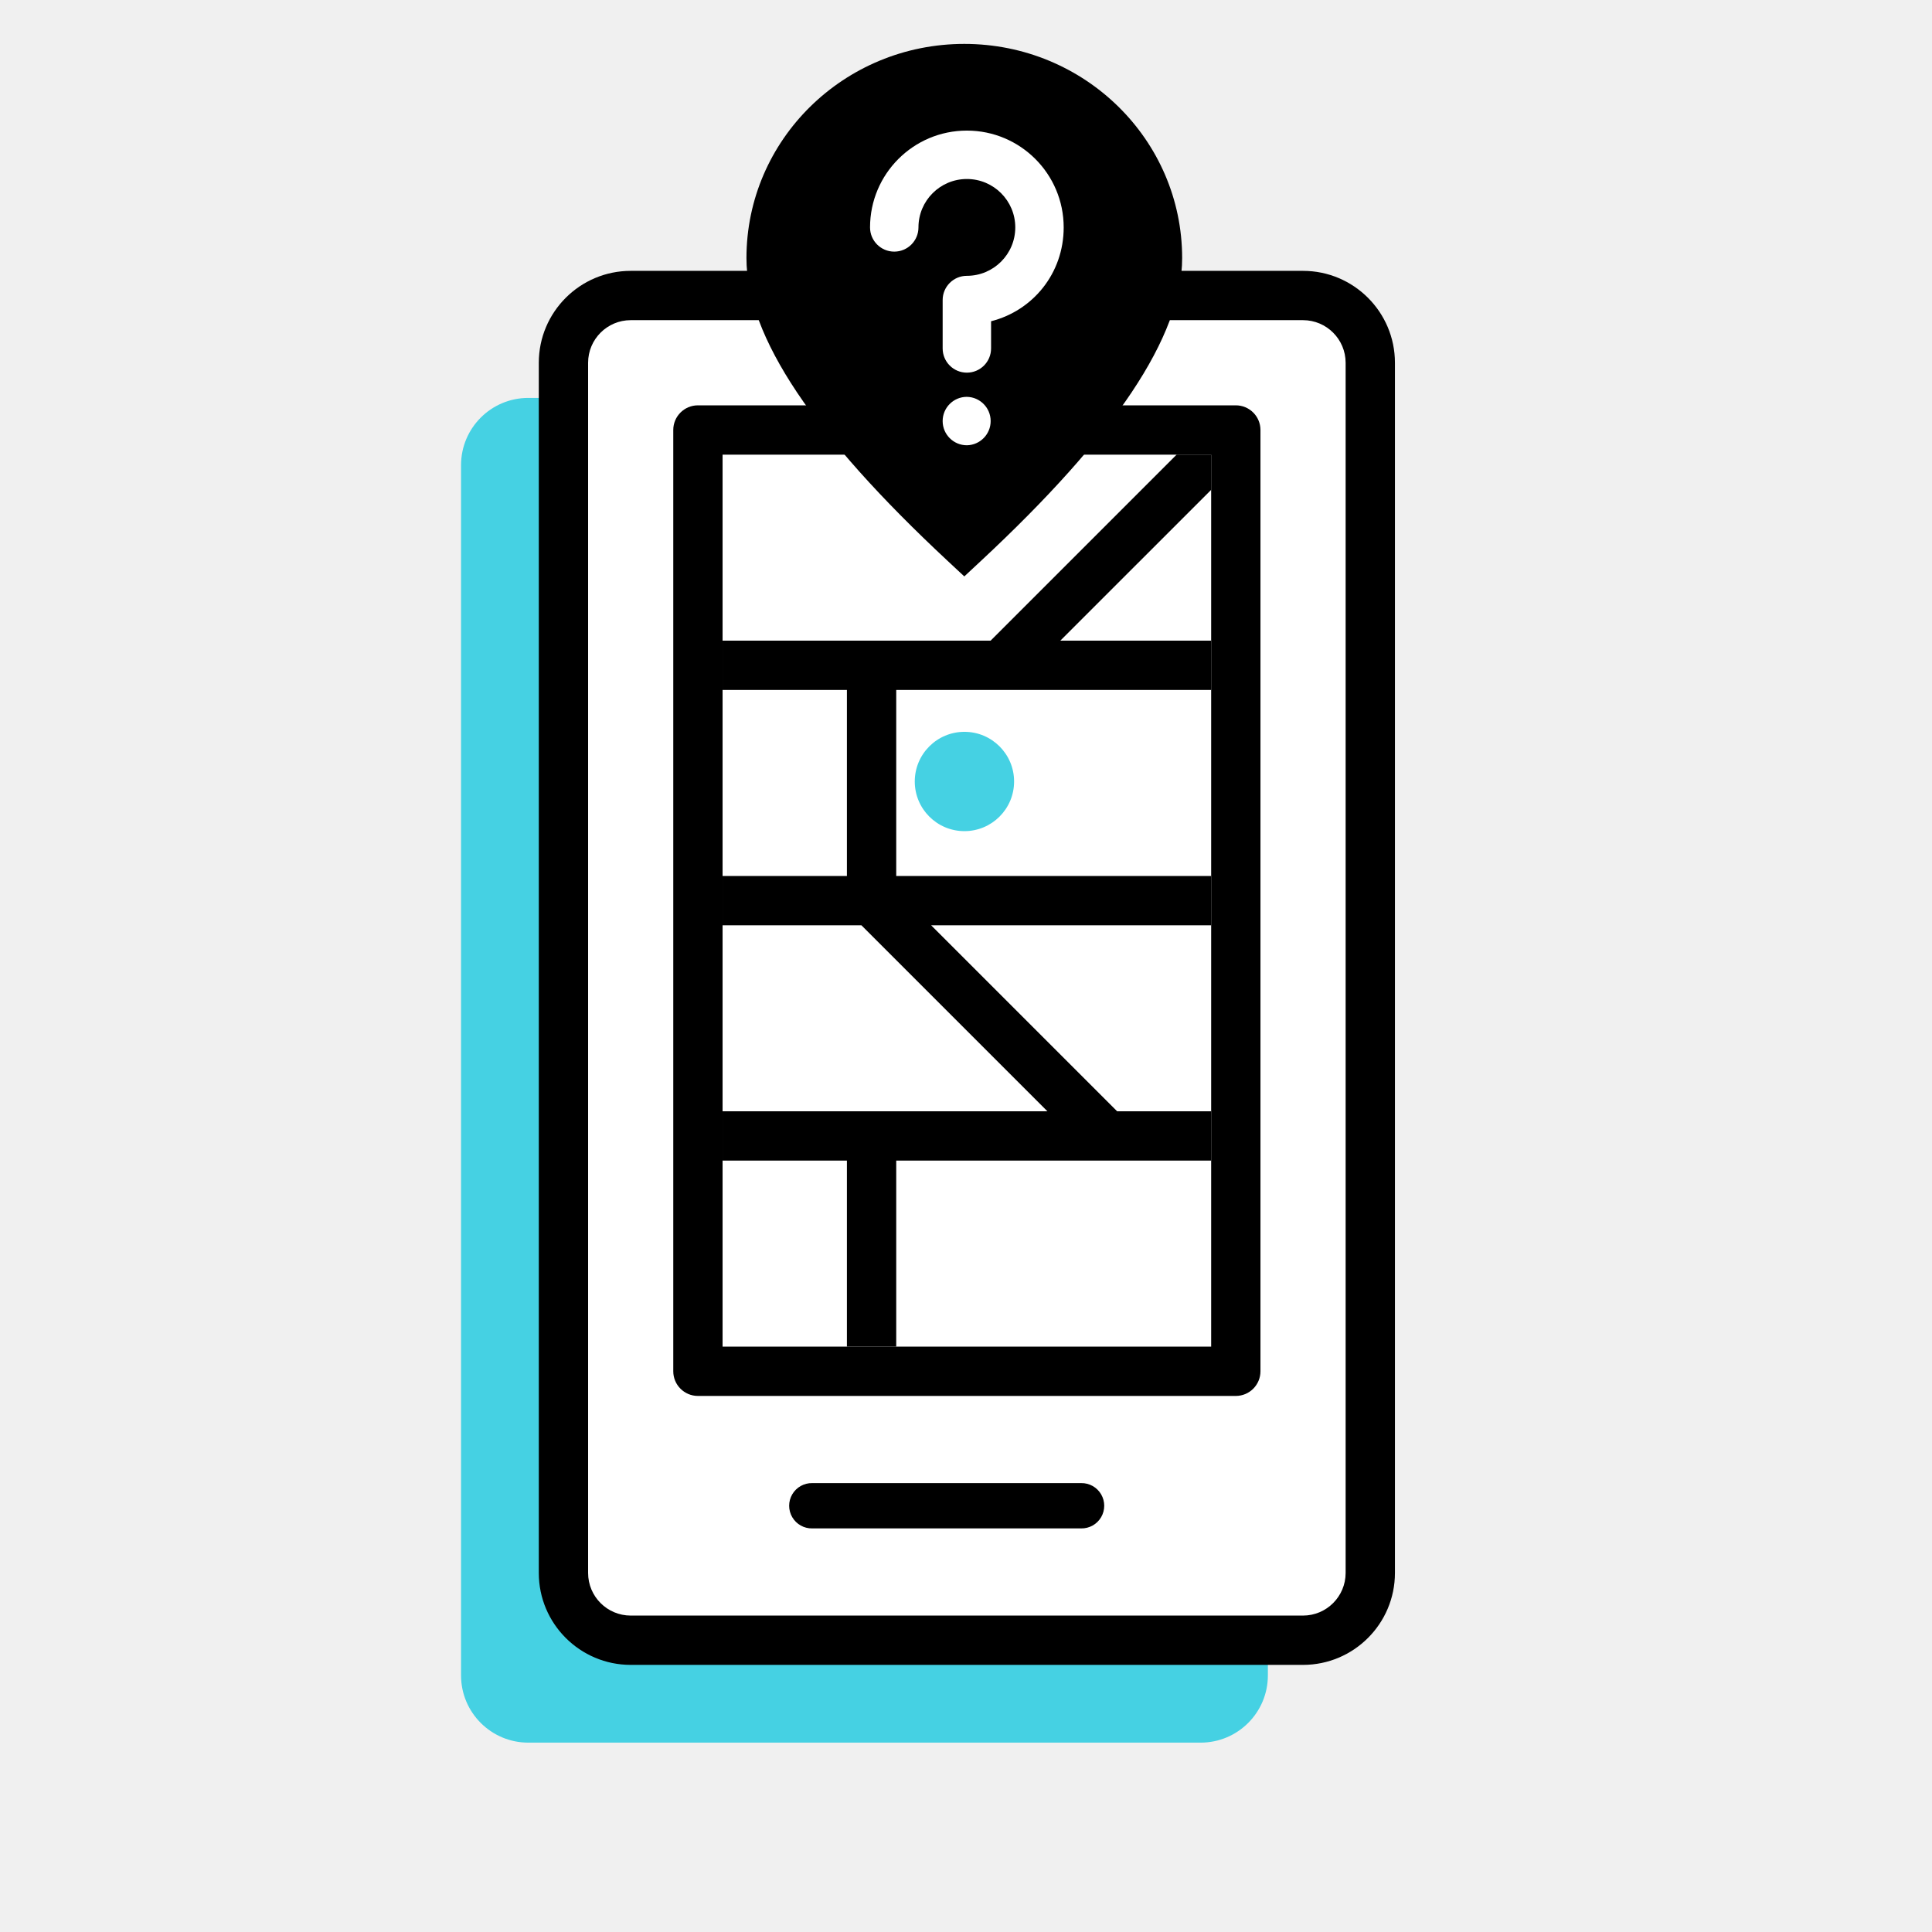
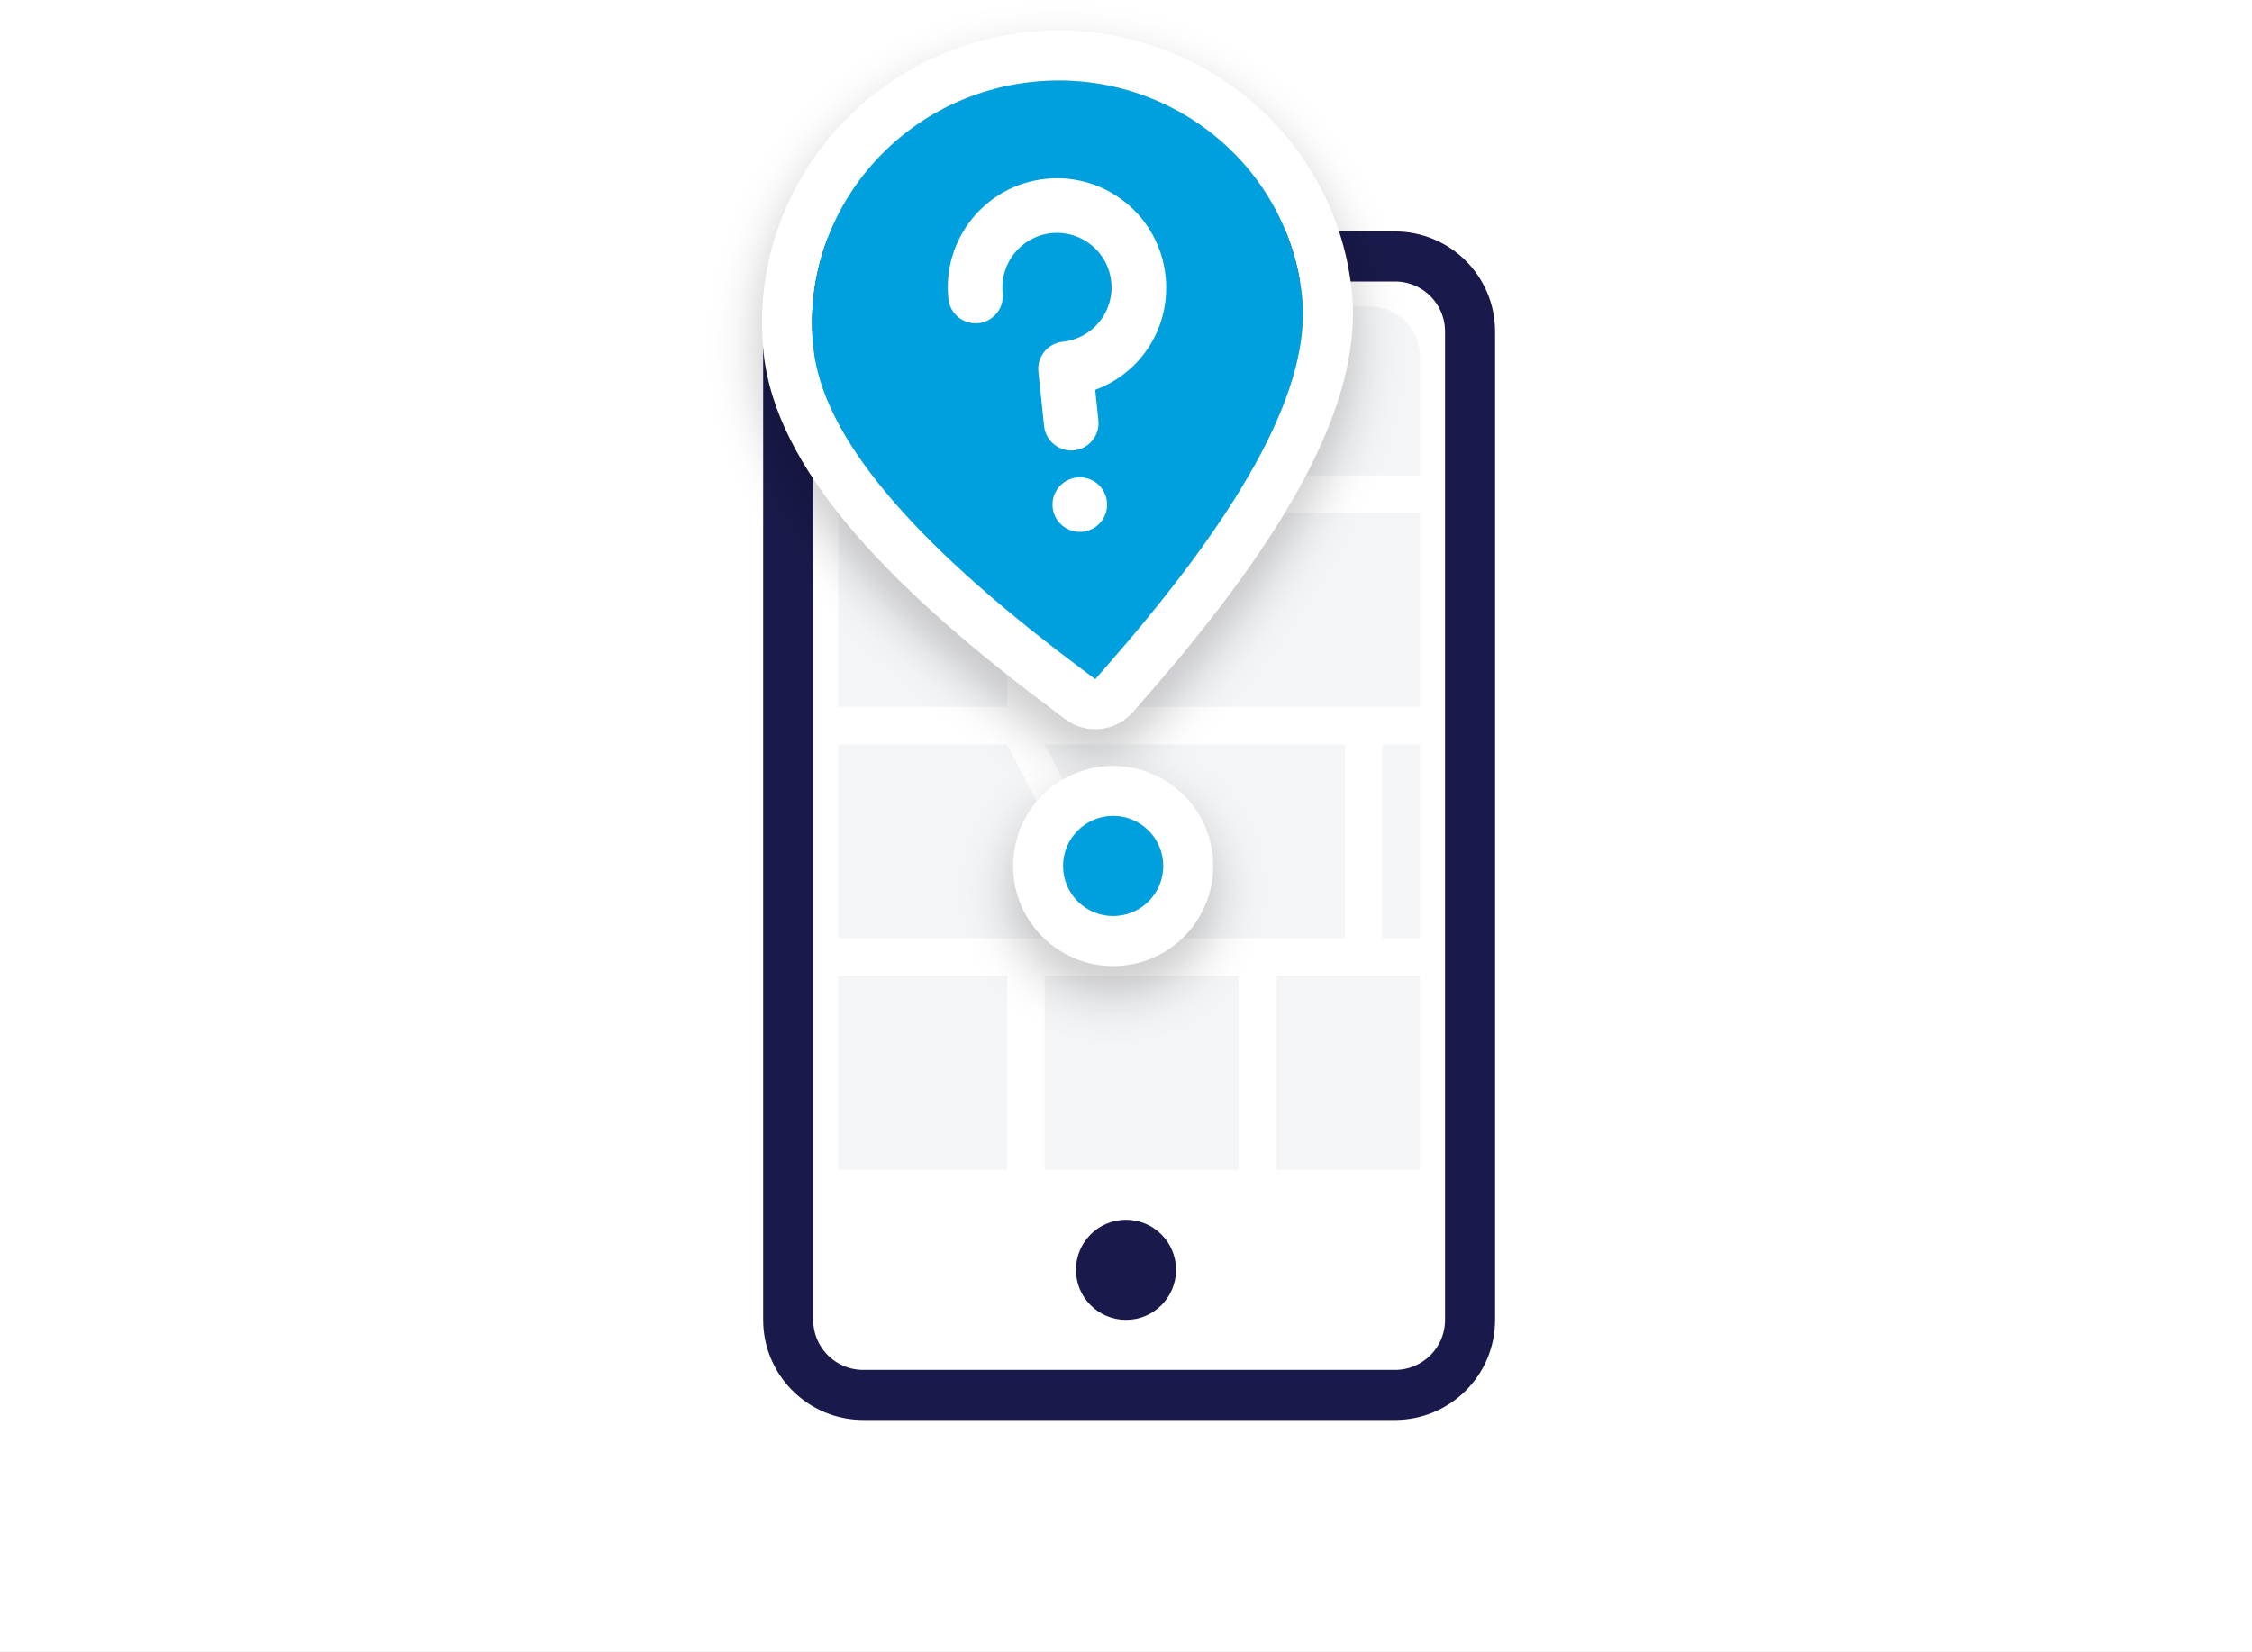
- <svg xmlns="http://www.w3.org/2000/svg" class="icon" viewBox="0 0 264 264">
+ <svg xmlns="http://www.w3.org/2000/svg" viewBox="0 0 360 264" fill="none">
+   <rect width="360" height="264" fill="white" />
+   <rect x="126" y="41" width="109" height="182" rx="12" fill="white" stroke="#19194B" stroke-width="8" />
+   <rect x="172" y="195" width="16" height="16" rx="8" fill="#19194B" />
+   <path d="M134 57C134 52.582 137.582 49 142 49H208L192 76H134V57Z" fill="#F4F5F7" />
+   <path d="M214 49H219C223.418 49 227 52.582 227 57V76H198L214 49Z" fill="#F4F5F7" />
+   <path d="M134 82H161V113H134V82Z" fill="#F4F5F7" />
+   <path d="M167 82H227V113H167V82Z" fill="#F4F5F7" />
+   <path d="M134 156H161V187H134V156Z" fill="#F4F5F7" />
+   <rect x="167" y="156" width="31" height="31" fill="#F4F5F7" />
+   <path d="M221 119H227V150H221V119Z" fill="#F4F5F7" />
+   <path d="M204 156H227V187H204V156Z" fill="#F4F5F7" />
+   <path d="M134 119H161L177 150H134V119Z" fill="#F4F5F7" />
+   <path d="M167 119H215V150H183L167 119Z" fill="#F4F5F7" />
+   <g filter="url(#filter0_d)">
+     <mask id="path-15-outside-1" maskUnits="userSpaceOnUse" x="117.199" y="0.156" width="106.187" height="121.317" fill="black">
+       <rect fill="white" x="117.199" y="0.156" width="106.187" height="121.317" />
+       <path fill-rule="evenodd" clip-rule="evenodd" d="M165.049 13.101C143.48 15.368 127.798 34.397 130.027 55.604C131.509 69.71 145.506 86.305 171.808 106.107L175.084 108.575L177.777 105.479C199.387 80.641 209.626 61.5 208.143 47.394C205.914 26.186 186.62 10.833 165.049 13.101Z" />
+     </mask>
+     <path d="M165.885 21.057C170.28 20.595 173.467 16.659 173.005 12.264C172.544 7.87 168.607 4.683 164.213 5.144L165.885 21.057ZM171.808 106.107L176.622 99.717L176.62 99.716L171.808 106.107ZM175.084 108.575L170.27 114.964C173.625 117.492 178.363 116.994 181.12 113.825L175.084 108.575ZM177.777 105.479L171.741 100.228L171.741 100.229L177.777 105.479ZM164.213 5.144C159.819 5.606 156.631 9.543 157.093 13.937C157.555 18.331 161.491 21.519 165.885 21.057L164.213 5.144ZM164.213 5.144C138.378 7.86 119.366 30.711 122.071 56.44L137.983 54.768C136.229 38.082 148.581 22.875 165.885 21.057L164.213 5.144ZM122.071 56.44C123.046 65.718 127.996 74.857 135.458 83.834C142.98 92.882 153.59 102.405 166.996 112.498L176.62 99.716C163.724 90.007 154.184 81.331 147.762 73.605C141.28 65.808 138.49 59.596 137.983 54.768L122.071 56.44ZM166.994 112.496L170.27 114.964L179.898 102.185L176.622 99.717L166.994 112.496ZM181.12 113.825L183.812 110.73L171.741 100.229L169.048 103.324L181.12 113.825ZM183.812 110.73C194.827 98.07 203.224 86.55 208.701 76.135C214.133 65.804 217.075 55.835 216.099 46.557L200.187 48.23C200.695 53.059 199.258 59.714 194.539 68.689C189.864 77.581 182.337 88.05 171.741 100.228L183.812 110.73ZM216.099 46.557C213.395 20.829 190.049 2.429 164.213 5.144L165.885 21.057C183.191 19.238 198.433 31.544 200.187 48.23L216.099 46.557Z" fill="white" mask="url(#path-15-outside-1)" />
+   </g>
+   <path fill-rule="evenodd" clip-rule="evenodd" d="M165.049 13.101C143.48 15.368 127.798 34.397 130.027 55.604C131.509 69.71 145.506 86.305 171.808 106.107L175.084 108.575L177.777 105.479C199.387 80.641 209.626 61.5 208.143 47.394C205.914 26.186 186.62 10.833 165.049 13.101Z" fill="#00A0DF" />
+   <path fill-rule="evenodd" clip-rule="evenodd" d="M167.142 28.594C157.554 29.601 150.601 38.191 151.609 47.777C151.861 50.174 154.007 51.913 156.404 51.661C158.801 51.409 160.54 49.262 160.288 46.865C159.784 42.072 163.261 37.777 168.054 37.273C172.848 36.769 177.142 40.247 177.646 45.04C178.15 49.835 174.673 54.128 169.879 54.632C167.483 54.884 165.742 57.031 165.994 59.429L166.907 68.108C167.159 70.505 169.307 72.243 171.703 71.991C174.1 71.739 175.839 69.593 175.587 67.196L175.075 62.32C182.363 59.641 187.191 52.367 186.325 44.128C185.318 34.542 176.729 27.586 167.142 28.594Z" fill="white" />
+   <path fill-rule="evenodd" clip-rule="evenodd" d="M172.159 76.331C169.763 76.583 168.023 78.731 168.275 81.128C168.527 83.524 170.676 85.262 173.071 85.011C175.469 84.759 177.208 82.611 176.956 80.215C176.704 77.818 174.556 76.079 172.159 76.331Z" fill="white" />
+   <g filter="url(#filter1_d)">
+     <circle cx="177.948" cy="138.439" r="12" transform="rotate(-6 177.948 138.439)" stroke="white" stroke-width="8" stroke-linecap="round" stroke-linejoin="round" />
+   </g>
+   <circle cx="177.948" cy="138.439" r="8" transform="rotate(-6 177.948 138.439)" fill="#00A0DF" />
  <defs>
-     <path id="a" d="M0 .25h110.25V184H0z" />
+     <filter id="filter0_d" x="113.814" y="0.879" width="110.47" height="127.696" filterUnits="userSpaceOnUse" color-interpolation-filters="sRGB">
+       <feFlood flood-opacity="0" result="BackgroundImageFix" />
+       <feColorMatrix in="SourceAlpha" type="matrix" values="0 0 0 0 0 0 0 0 0 0 0 0 0 0 0 0 0 0 127 0" />
+       <feOffset dy="4" />
+       <feGaussianBlur stdDeviation="4" />
+       <feColorMatrix type="matrix" values="0 0 0 0 0 0 0 0 0 0 0 0 0 0 0 0 0 0 0.24 0" />
+       <feBlend mode="normal" in2="BackgroundImageFix" result="effect1_dropShadow" />
+       <feBlend mode="normal" in="SourceGraphic" in2="effect1_dropShadow" result="shape" />
+     </filter>
+     <filter id="filter1_d" x="153.947" y="118.438" width="48.003" height="48.003" filterUnits="userSpaceOnUse" color-interpolation-filters="sRGB">
+       <feFlood flood-opacity="0" result="BackgroundImageFix" />
+       <feColorMatrix in="SourceAlpha" type="matrix" values="0 0 0 0 0 0 0 0 0 0 0 0 0 0 0 0 0 0 127 0" />
+       <feOffset dy="4" />
+       <feGaussianBlur stdDeviation="4" />
+       <feColorMatrix type="matrix" values="0 0 0 0 0 0 0 0 0 0 0 0 0 0 0 0 0 0 0.24 0" />
+       <feBlend mode="normal" in2="BackgroundImageFix" result="effect1_dropShadow" />
+       <feBlend mode="normal" in="SourceGraphic" in2="effect1_dropShadow" result="shape" />
+     </filter>
  </defs>
-   <g fill="none" fill-rule="evenodd">
-     <g transform="translate(63 54.124)">
-       <path fill="#45D1E3" d="M101.062.25H9.187A9.189 9.189 0 0 0 0 9.438v165.374A9.19 9.19 0 0 0 9.187 184h91.875a9.189 9.189 0 0 0 9.188-9.188V9.438A9.188 9.188 0 0 0 101.062.25" mask="url(#b)" />
-     </g>
-     <path fill="#FFFFFF" d="M178.055 40.38H86.18a9.189 9.189 0 0 0-9.188 9.189v165.374a9.19 9.19 0 0 0 9.188 9.188h91.875a9.188 9.188 0 0 0 9.188-9.188V49.569a9.187 9.187 0 0 0-9.188-9.188" />
-     <path fill="#000000" d="M98.737 184.012H165.5V62.125H98.737v121.887zm70.131 6.737h-73.5A3.367 3.367 0 0 1 92 187.381V58.756a3.368 3.368 0 0 1 3.368-3.369h73.5a3.37 3.37 0 0 1 3.369 3.369v128.625a3.369 3.369 0 0 1-3.369 3.368zm-82.688-147a5.826 5.826 0 0 0-5.818 5.819v165.375a5.826 5.826 0 0 0 5.818 5.819h91.875a5.827 5.827 0 0 0 5.82-5.819V49.568a5.827 5.827 0 0 0-5.82-5.819H86.18zm91.875 183.75H86.18c-6.923 0-12.555-5.632-12.555-12.556V49.568c0-6.923 5.632-12.556 12.555-12.556h91.875c6.924 0 12.557 5.633 12.557 12.556v165.375c0 6.924-5.633 12.556-12.557 12.556z" />
-     <path fill="#000000" d="M147.737 208.851h-36.75a3.096 3.096 0 1 1 0-6.191h36.75a3.096 3.096 0 1 1 0 6.191M131.768 6C115.329 6 102 19.102 102 35.265c0 10.751 9.236 24.369 27.494 41.38l2.274 2.12 2.275-2.12c18.258-17.011 27.493-30.629 27.493-41.38C161.536 19.102 148.208 6 131.768 6" />
-     <path fill="#FFFFFF" d="M132.118 17.845c-7.307 0-13.23 5.924-13.23 13.23a3.307 3.307 0 1 0 6.616 0 6.615 6.615 0 1 1 6.614 6.615 3.309 3.309 0 0 0-3.308 3.308v6.615a3.308 3.308 0 0 0 6.616 0v-3.716c5.706-1.442 9.922-6.543 9.922-12.822 0-7.306-5.923-13.23-13.23-13.23M132.118 54.227a3.309 3.309 0 1 0 .001 6.618 3.309 3.309 0 0 0-.001-6.617" />
-     <path fill="#000000" d="M160.78 62.124l-25.417 25.419H98.737v6.737h16.99v25.42h-16.99v6.736h18.97l25.42 25.42h-44.39v6.737h16.99v25.42h6.739v-25.42H165.5v-6.737h-12.845l-25.42-25.42H165.5V119.7h-43.034V94.281H165.5v-6.739h-20.61l20.61-20.608v-4.81z" />
-     <path fill="#45D1E3" d="M138.572 106.787a6.786 6.786 0 0 1-6.787 6.785 6.784 6.784 0 0 1-6.785-6.785 6.786 6.786 0 1 1 13.572 0" />
-   </g>
</svg>
